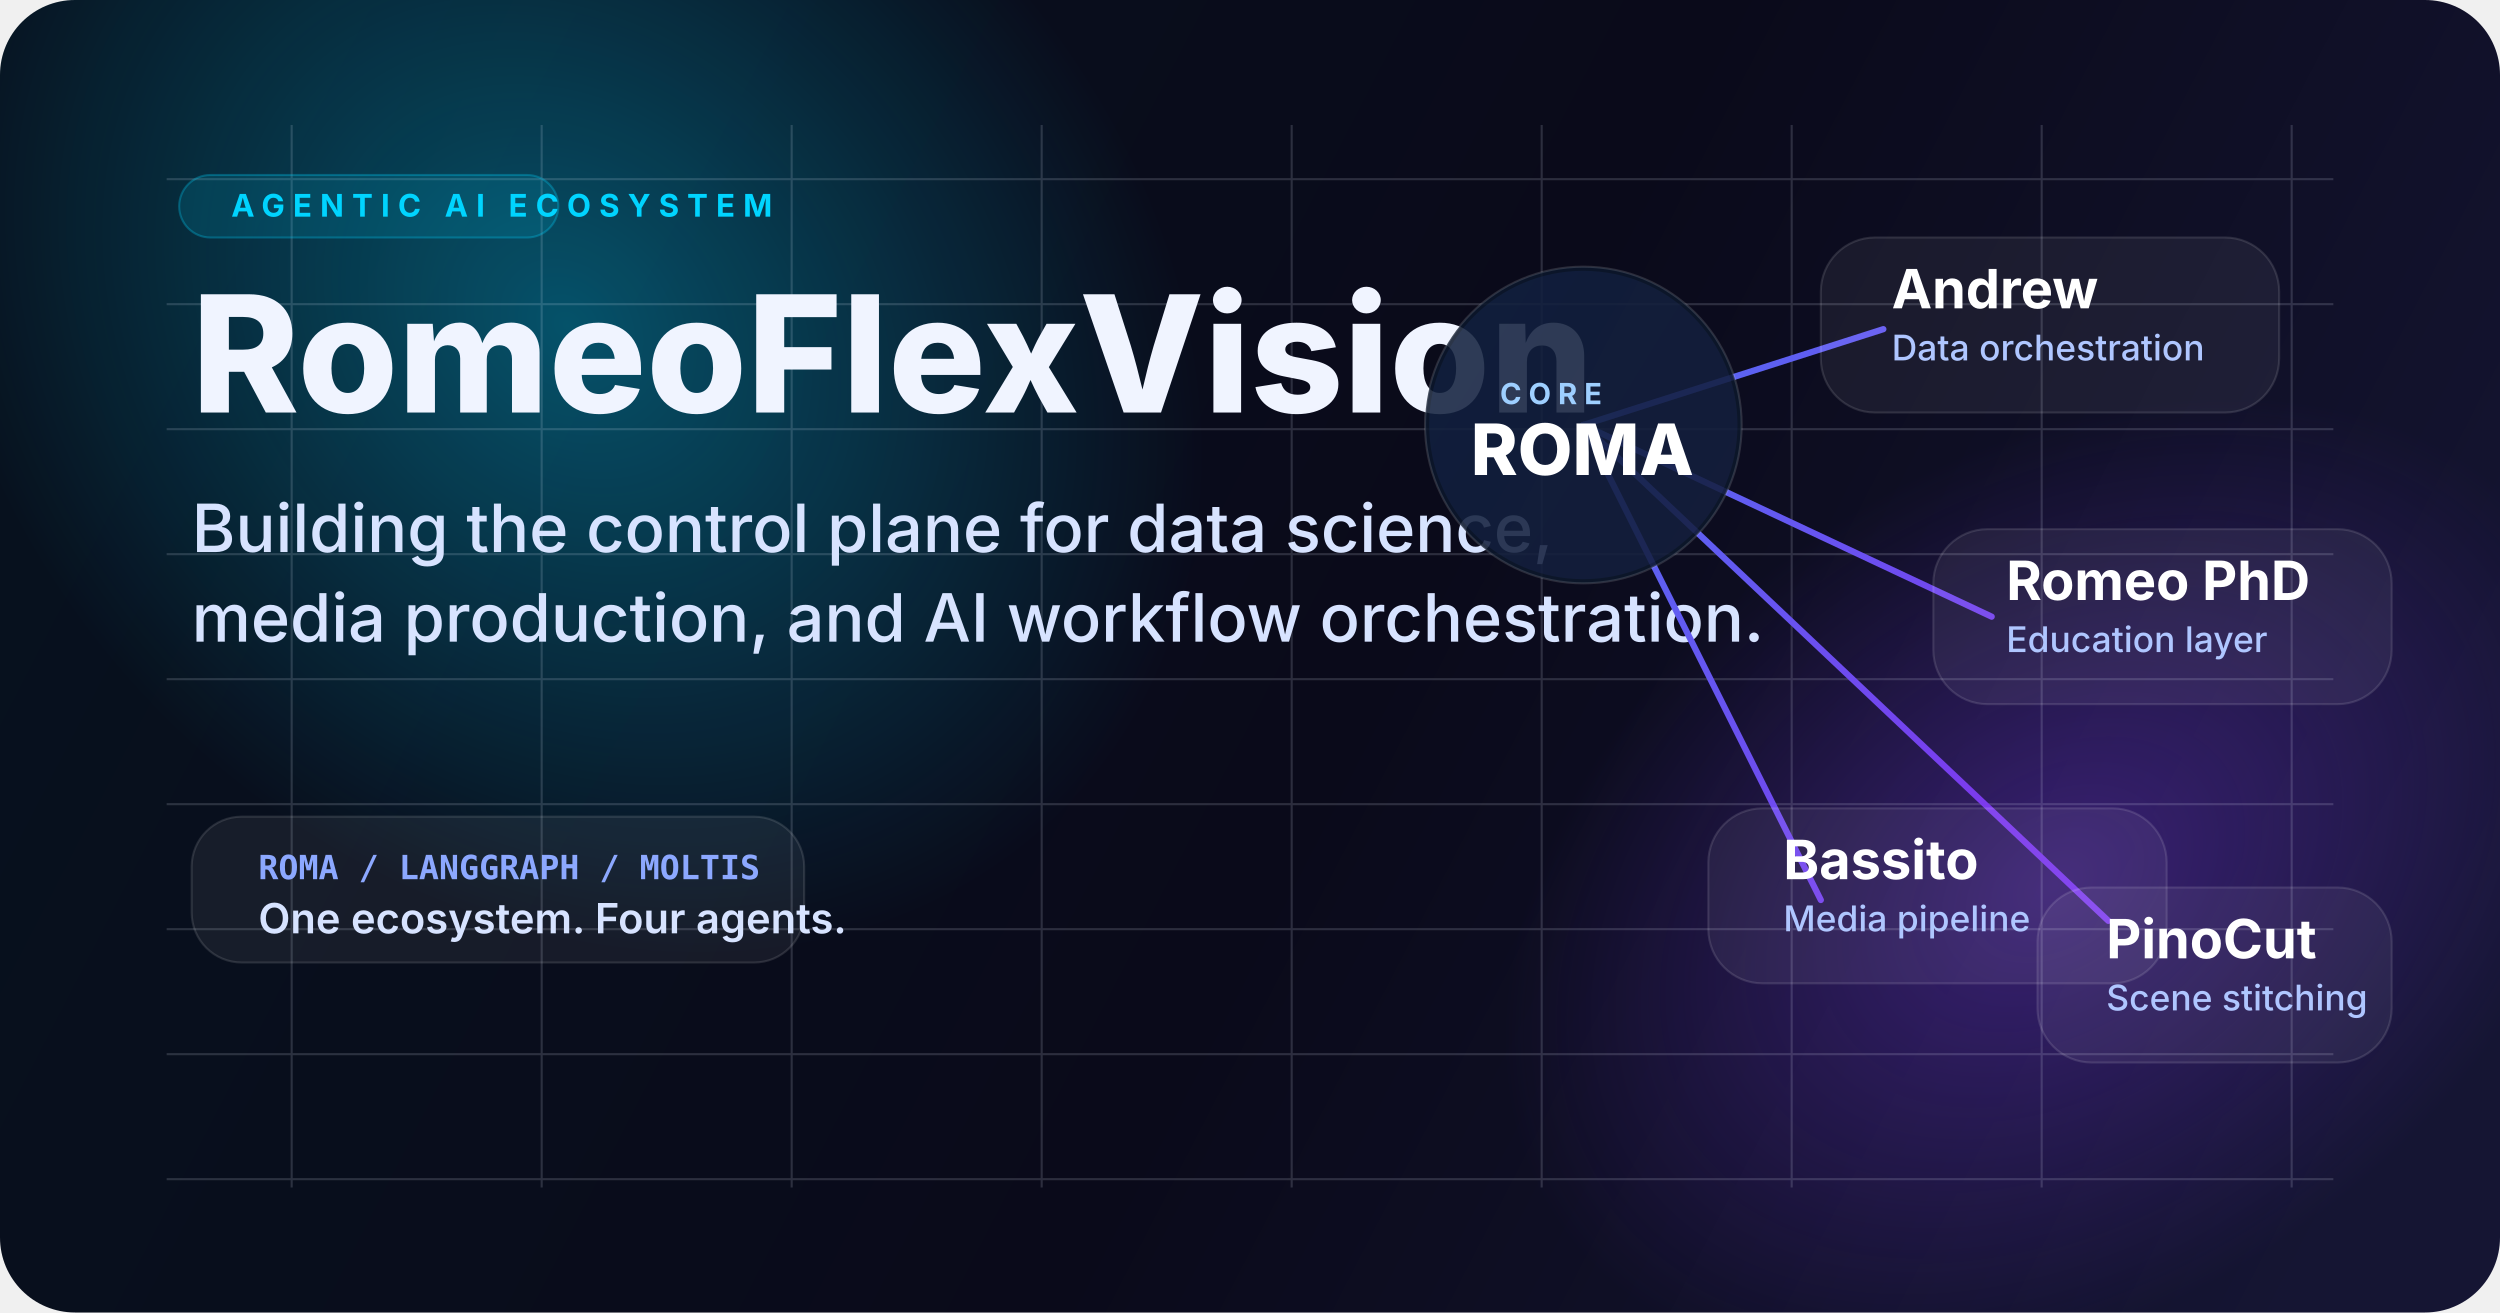
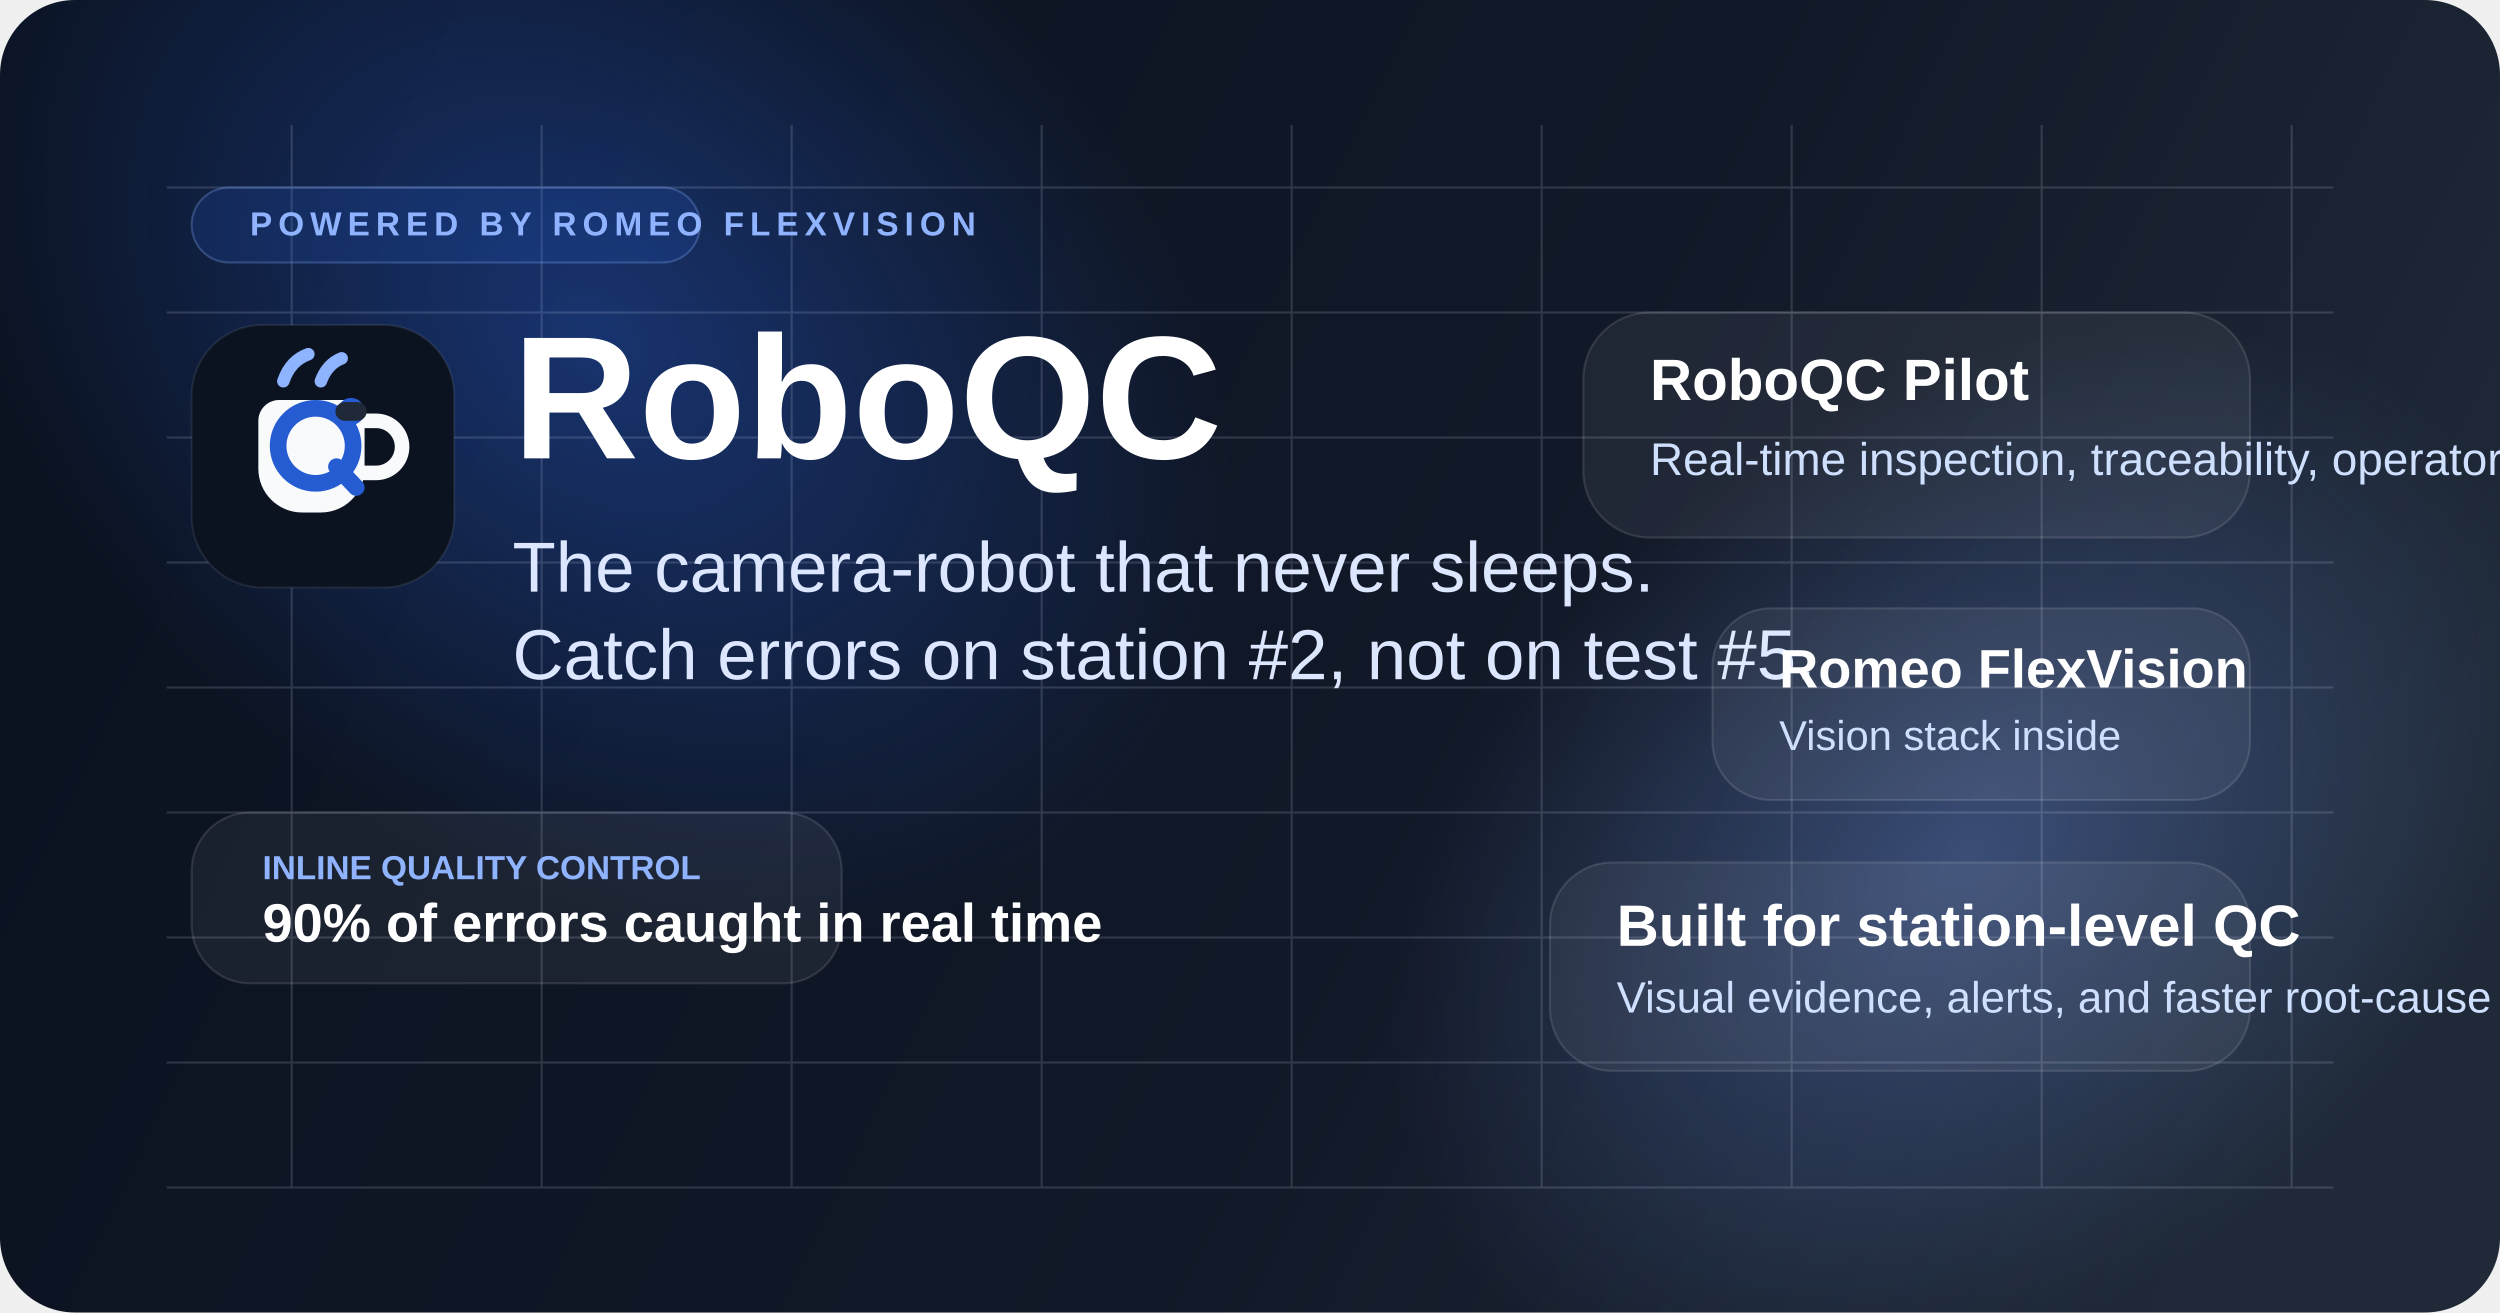
<svg xmlns="http://www.w3.org/2000/svg" width="1200" height="630" viewBox="0 0 1200 630" fill="none">
  <defs>
-     <linearGradient id="bg" x1="98" y1="62" x2="1120" y2="590" gradientUnits="userSpaceOnUse">
-       <stop stop-color="#07111E" />
-       <stop offset="0.54" stop-color="#0A0A1A" />
-       <stop offset="1" stop-color="#151533" />
+     <linearGradient id="bg" x1="120" y1="90" x2="1080" y2="560" gradientUnits="userSpaceOnUse">
+       <stop stop-color="#0B1220" />
+       <stop offset="0.58" stop-color="#111827" />
+       <stop offset="1" stop-color="#1F2937" />
    </linearGradient>
-     <linearGradient id="accent" x1="175" y1="120" x2="860" y2="540" gradientUnits="userSpaceOnUse">
-       <stop stop-color="#00D4FF" />
-       <stop offset="1" stop-color="#7C3AED" />
-     </linearGradient>
-     <radialGradient id="glowA" cx="0" cy="0" r="1" gradientUnits="userSpaceOnUse" gradientTransform="translate(272 154) rotate(43.7995) scale(336.03 271.034)">
-       <stop stop-color="#00D4FF" stop-opacity="0.34" />
-       <stop offset="1" stop-color="#00D4FF" stop-opacity="0" />
+     <radialGradient id="glowA" cx="0" cy="0" r="1" gradientUnits="userSpaceOnUse" gradientTransform="translate(286 162) rotate(39) scale(348 254)">
+       <stop stop-color="#265CD1" stop-opacity="0.44" />
+       <stop offset="1" stop-color="#265CD1" stop-opacity="0" />
    </radialGradient>
-     <radialGradient id="glowB" cx="0" cy="0" r="1" gradientUnits="userSpaceOnUse" gradientTransform="translate(987 424) rotate(145.812) scale(289.829 203.142)">
-       <stop stop-color="#7C3AED" stop-opacity="0.38" />
-       <stop offset="1" stop-color="#7C3AED" stop-opacity="0" />
+     <radialGradient id="glowB" cx="0" cy="0" r="1" gradientUnits="userSpaceOnUse" gradientTransform="translate(945 412) rotate(142) scale(310 218)">
+       <stop stop-color="#7AA2FF" stop-opacity="0.34" />
+       <stop offset="1" stop-color="#7AA2FF" stop-opacity="0" />
    </radialGradient>
  </defs>
  <rect width="1200" height="630" rx="36" fill="url(#bg)" />
  <rect width="1200" height="630" rx="36" fill="url(#glowA)" />
  <rect width="1200" height="630" rx="36" fill="url(#glowB)" />
  <g opacity="0.16">
-     <path d="M80 86H1120" stroke="#E8EEFF" stroke-width="1" />
-     <path d="M80 146H1120" stroke="#E8EEFF" stroke-width="1" />
-     <path d="M80 206H1120" stroke="#E8EEFF" stroke-width="1" />
-     <path d="M80 266H1120" stroke="#E8EEFF" stroke-width="1" />
-     <path d="M80 326H1120" stroke="#E8EEFF" stroke-width="1" />
-     <path d="M80 386H1120" stroke="#E8EEFF" stroke-width="1" />
-     <path d="M80 446H1120" stroke="#E8EEFF" stroke-width="1" />
-     <path d="M80 506H1120" stroke="#E8EEFF" stroke-width="1" />
-     <path d="M80 566H1120" stroke="#E8EEFF" stroke-width="1" />
-     <path d="M140 60V570" stroke="#E8EEFF" stroke-width="1" />
-     <path d="M260 60V570" stroke="#E8EEFF" stroke-width="1" />
-     <path d="M380 60V570" stroke="#E8EEFF" stroke-width="1" />
-     <path d="M500 60V570" stroke="#E8EEFF" stroke-width="1" />
-     <path d="M620 60V570" stroke="#E8EEFF" stroke-width="1" />
-     <path d="M740 60V570" stroke="#E8EEFF" stroke-width="1" />
-     <path d="M860 60V570" stroke="#E8EEFF" stroke-width="1" />
-     <path d="M980 60V570" stroke="#E8EEFF" stroke-width="1" />
-     <path d="M1100 60V570" stroke="#E8EEFF" stroke-width="1" />
+     <path d="M80 90H1120" stroke="#DCE7FF" />
+     <path d="M80 150H1120" stroke="#DCE7FF" />
+     <path d="M80 210H1120" stroke="#DCE7FF" />
+     <path d="M80 270H1120" stroke="#DCE7FF" />
+     <path d="M80 330H1120" stroke="#DCE7FF" />
+     <path d="M80 390H1120" stroke="#DCE7FF" />
+     <path d="M80 450H1120" stroke="#DCE7FF" />
+     <path d="M80 510H1120" stroke="#DCE7FF" />
+     <path d="M80 570H1120" stroke="#DCE7FF" />
+     <path d="M140 60V570" stroke="#DCE7FF" />
+     <path d="M260 60V570" stroke="#DCE7FF" />
+     <path d="M380 60V570" stroke="#DCE7FF" />
+     <path d="M500 60V570" stroke="#DCE7FF" />
+     <path d="M620 60V570" stroke="#DCE7FF" />
+     <path d="M740 60V570" stroke="#DCE7FF" />
+     <path d="M860 60V570" stroke="#DCE7FF" />
+     <path d="M980 60V570" stroke="#DCE7FF" />
+     <path d="M1100 60V570" stroke="#DCE7FF" />
  </g>
-   <g>
-     <rect x="86" y="84" width="182" height="30" rx="15" fill="rgba(0,212,255,0.12)" stroke="rgba(0,212,255,0.28)" />
-     <text x="111" y="104" fill="#00D4FF" font-family="Inter, Arial, sans-serif" font-size="15" font-weight="700" letter-spacing="0.26em">
-       AGENTIC AI ECOSYSTEM
-     </text>
-   </g>
-   <text x="92" y="198" fill="#F0F4FF" font-family="Inter, Arial, sans-serif" font-size="78" font-weight="800">
-     RomeoFlexVision
+   <rect x="92" y="90" width="244" height="36" rx="18" fill="rgba(38,92,209,0.18)" stroke="rgba(138,176,255,0.28)" />
+   <text x="120" y="113" fill="#8FB3FF" font-family="IBM Plex Mono, Arial, monospace" font-size="16" font-weight="700" letter-spacing="0.18em">
+     POWERED BY ROMEO FLEXVISION
  </text>
-   <text x="92" y="265" fill="#D7E3FF" font-family="Inter, Arial, sans-serif" font-size="32" font-weight="500">
-     Building the control plane for data science,
+   <rect x="92" y="156" width="126" height="126" rx="34" fill="#0B1220" stroke="rgba(255,255,255,0.08)" />
+   <path d="M124 202C124 196.477 128.477 192 134 192H165C170.523 192 175 196.477 175 202V225C175 236.598 165.598 246 154 246H145C133.402 246 124 236.598 124 225V202Z" fill="#F8FAFC" />
+   <path d="M173 202H180.5C187.404 202 193 207.596 193 214.5C193 221.404 187.404 227 180.5 227H173" stroke="#F8FAFC" stroke-width="7" stroke-linecap="round" />
+   <path d="M136 183C138.4 176 142.5 172 148 170" stroke="#8EB3FF" stroke-width="6" stroke-linecap="round" />
+   <path d="M154 183C156 177.5 159.4 173.8 164 172" stroke="#8EB3FF" stroke-width="6" stroke-linecap="round" />
+   <circle cx="151.5" cy="214" r="18" stroke="#265CD1" stroke-width="8" />
+   <path d="M161.5 224L171 234" stroke="#265CD1" stroke-width="8" stroke-linecap="round" />
+   <circle cx="168.5" cy="197.5" r="6.5" fill="#265CD1" />
+   <rect x="161" y="193" width="15" height="9" rx="4.5" fill="#1F2937" />
+   <text x="246" y="220" fill="#FFFFFF" font-family="Space Grotesk, Arial, sans-serif" font-size="84" font-weight="700">
+     RoboQC
  </text>
-   <text x="92" y="308" fill="#D7E3FF" font-family="Inter, Arial, sans-serif" font-size="32" font-weight="500">
-     media production, and AI workflow orchestration.
+   <text x="246" y="284" fill="#DCE7FF" font-family="Space Grotesk, Arial, sans-serif" font-size="34" font-weight="500">
+     The camera-robot that never sleeps.
+   </text>
+   <text x="246" y="326" fill="#DCE7FF" font-family="Space Grotesk, Arial, sans-serif" font-size="34" font-weight="500">
+     Catch errors on station #2, not on test #5.
  </text>
  <g>
-     <rect x="92" y="392" width="294" height="70" rx="24" fill="rgba(255,255,255,0.06)" stroke="rgba(255,255,255,0.12)" />
-     <text x="124" y="422" fill="#8CA8FF" font-family="JetBrains Mono, monospace" font-size="16" font-weight="700">
-       ROMA / LANGGRAPH / MOLTIS
+     <rect x="92" y="390" width="312" height="82" rx="28" fill="rgba(255,255,255,0.06)" stroke="rgba(255,255,255,0.12)" />
+     <text x="126" y="422" fill="#8FB3FF" font-family="IBM Plex Mono, Arial, monospace" font-size="16" font-weight="700">
+       INLINE QUALITY CONTROL
    </text>
-     <text x="124" y="448" fill="#D7E3FF" font-family="Inter, Arial, sans-serif" font-size="20" font-weight="600">
-       One ecosystem. Four agents.
+     <text x="126" y="452" fill="#FFFFFF" font-family="Space Grotesk, Arial, sans-serif" font-size="26" font-weight="700">
+       90% of errors caught in real time
    </text>
  </g>
  <g>
-     <path d="M760 204L904 158" stroke="url(#accent)" stroke-width="3" stroke-linecap="round" />
-     <path d="M760 204L956 296" stroke="url(#accent)" stroke-width="3" stroke-linecap="round" />
-     <path d="M760 204L874 432" stroke="url(#accent)" stroke-width="3" stroke-linecap="round" />
-     <path d="M760 204L1012 442" stroke="url(#accent)" stroke-width="3" stroke-linecap="round" />
-   </g>
-   <g>
-     <circle cx="760" cy="204" r="76" fill="rgba(12,24,44,0.86)" stroke="rgba(255,255,255,0.14)" />
-     <circle cx="760" cy="204" r="74" fill="url(#accent)" fill-opacity="0.08" />
-     <text x="720" y="194" fill="#9ECFFF" font-family="Inter, Arial, sans-serif" font-size="14" font-weight="700" letter-spacing="0.24em">
-       CORE
+     <rect x="760" y="150" width="320" height="108" rx="32" fill="rgba(255,255,255,0.06)" stroke="rgba(255,255,255,0.12)" />
+     <text x="792" y="192" fill="#FFFFFF" font-family="Space Grotesk, Arial, sans-serif" font-size="28" font-weight="700">
+       RoboQC Pilot
    </text>
-     <text x="706" y="228" fill="#FFFFFF" font-family="Inter, Arial, sans-serif" font-size="34" font-weight="800">
-       ROMA
+     <text x="792" y="228" fill="#CFE0FF" font-family="Space Grotesk, Arial, sans-serif" font-size="22" font-weight="500">
+       Real-time inspection, traceability, operator proof.
    </text>
  </g>
  <g>
-     <rect x="874" y="114" width="220" height="84" rx="26" fill="rgba(255,255,255,0.06)" stroke="rgba(255,255,255,0.12)" />
-     <text x="908" y="148" fill="#FFFFFF" font-family="Inter, Arial, sans-serif" font-size="26" font-weight="700">Andrew</text>
-     <text x="908" y="173" fill="#AFC6FF" font-family="Inter, Arial, sans-serif" font-size="17" font-weight="500">Data orchestration</text>
-     <rect x="928" y="254" width="220" height="84" rx="26" fill="rgba(255,255,255,0.06)" stroke="rgba(255,255,255,0.12)" />
-     <text x="963" y="288" fill="#FFFFFF" font-family="Inter, Arial, sans-serif" font-size="26" font-weight="700">Romeo PhD</text>
-     <text x="963" y="313" fill="#AFC6FF" font-family="Inter, Arial, sans-serif" font-size="17" font-weight="500">Education layer</text>
-     <rect x="820" y="388" width="220" height="84" rx="26" fill="rgba(255,255,255,0.06)" stroke="rgba(255,255,255,0.12)" />
-     <text x="856" y="422" fill="#FFFFFF" font-family="Inter, Arial, sans-serif" font-size="26" font-weight="700">Bassito</text>
-     <text x="856" y="447" fill="#AFC6FF" font-family="Inter, Arial, sans-serif" font-size="17" font-weight="500">Media pipeline</text>
-     <rect x="978" y="426" width="170" height="84" rx="26" fill="rgba(255,255,255,0.06)" stroke="rgba(255,255,255,0.12)" />
-     <text x="1011" y="460" fill="#FFFFFF" font-family="Inter, Arial, sans-serif" font-size="26" font-weight="700">PinoCut</text>
-     <text x="1011" y="485" fill="#AFC6FF" font-family="Inter, Arial, sans-serif" font-size="17" font-weight="500">Scene stitching</text>
+     <rect x="822" y="292" width="258" height="92" rx="28" fill="rgba(255,255,255,0.06)" stroke="rgba(255,255,255,0.12)" />
+     <text x="854" y="330" fill="#FFFFFF" font-family="Space Grotesk, Arial, sans-serif" font-size="26" font-weight="700">
+       Romeo FlexVision
+     </text>
+     <text x="854" y="360" fill="#CFE0FF" font-family="Space Grotesk, Arial, sans-serif" font-size="20" font-weight="500">
+       Vision stack inside
+     </text>
+   </g>
+   <g>
+     <rect x="744" y="414" width="336" height="100" rx="30" fill="rgba(255,255,255,0.06)" stroke="rgba(255,255,255,0.12)" />
+     <text x="776" y="454" fill="#FFFFFF" font-family="Space Grotesk, Arial, sans-serif" font-size="28" font-weight="700">
+       Built for station-level QC
+     </text>
+     <text x="776" y="486" fill="#CFE0FF" font-family="Space Grotesk, Arial, sans-serif" font-size="21" font-weight="500">
+       Visual evidence, alerts, and faster root-cause loops.
+     </text>
  </g>
</svg>
